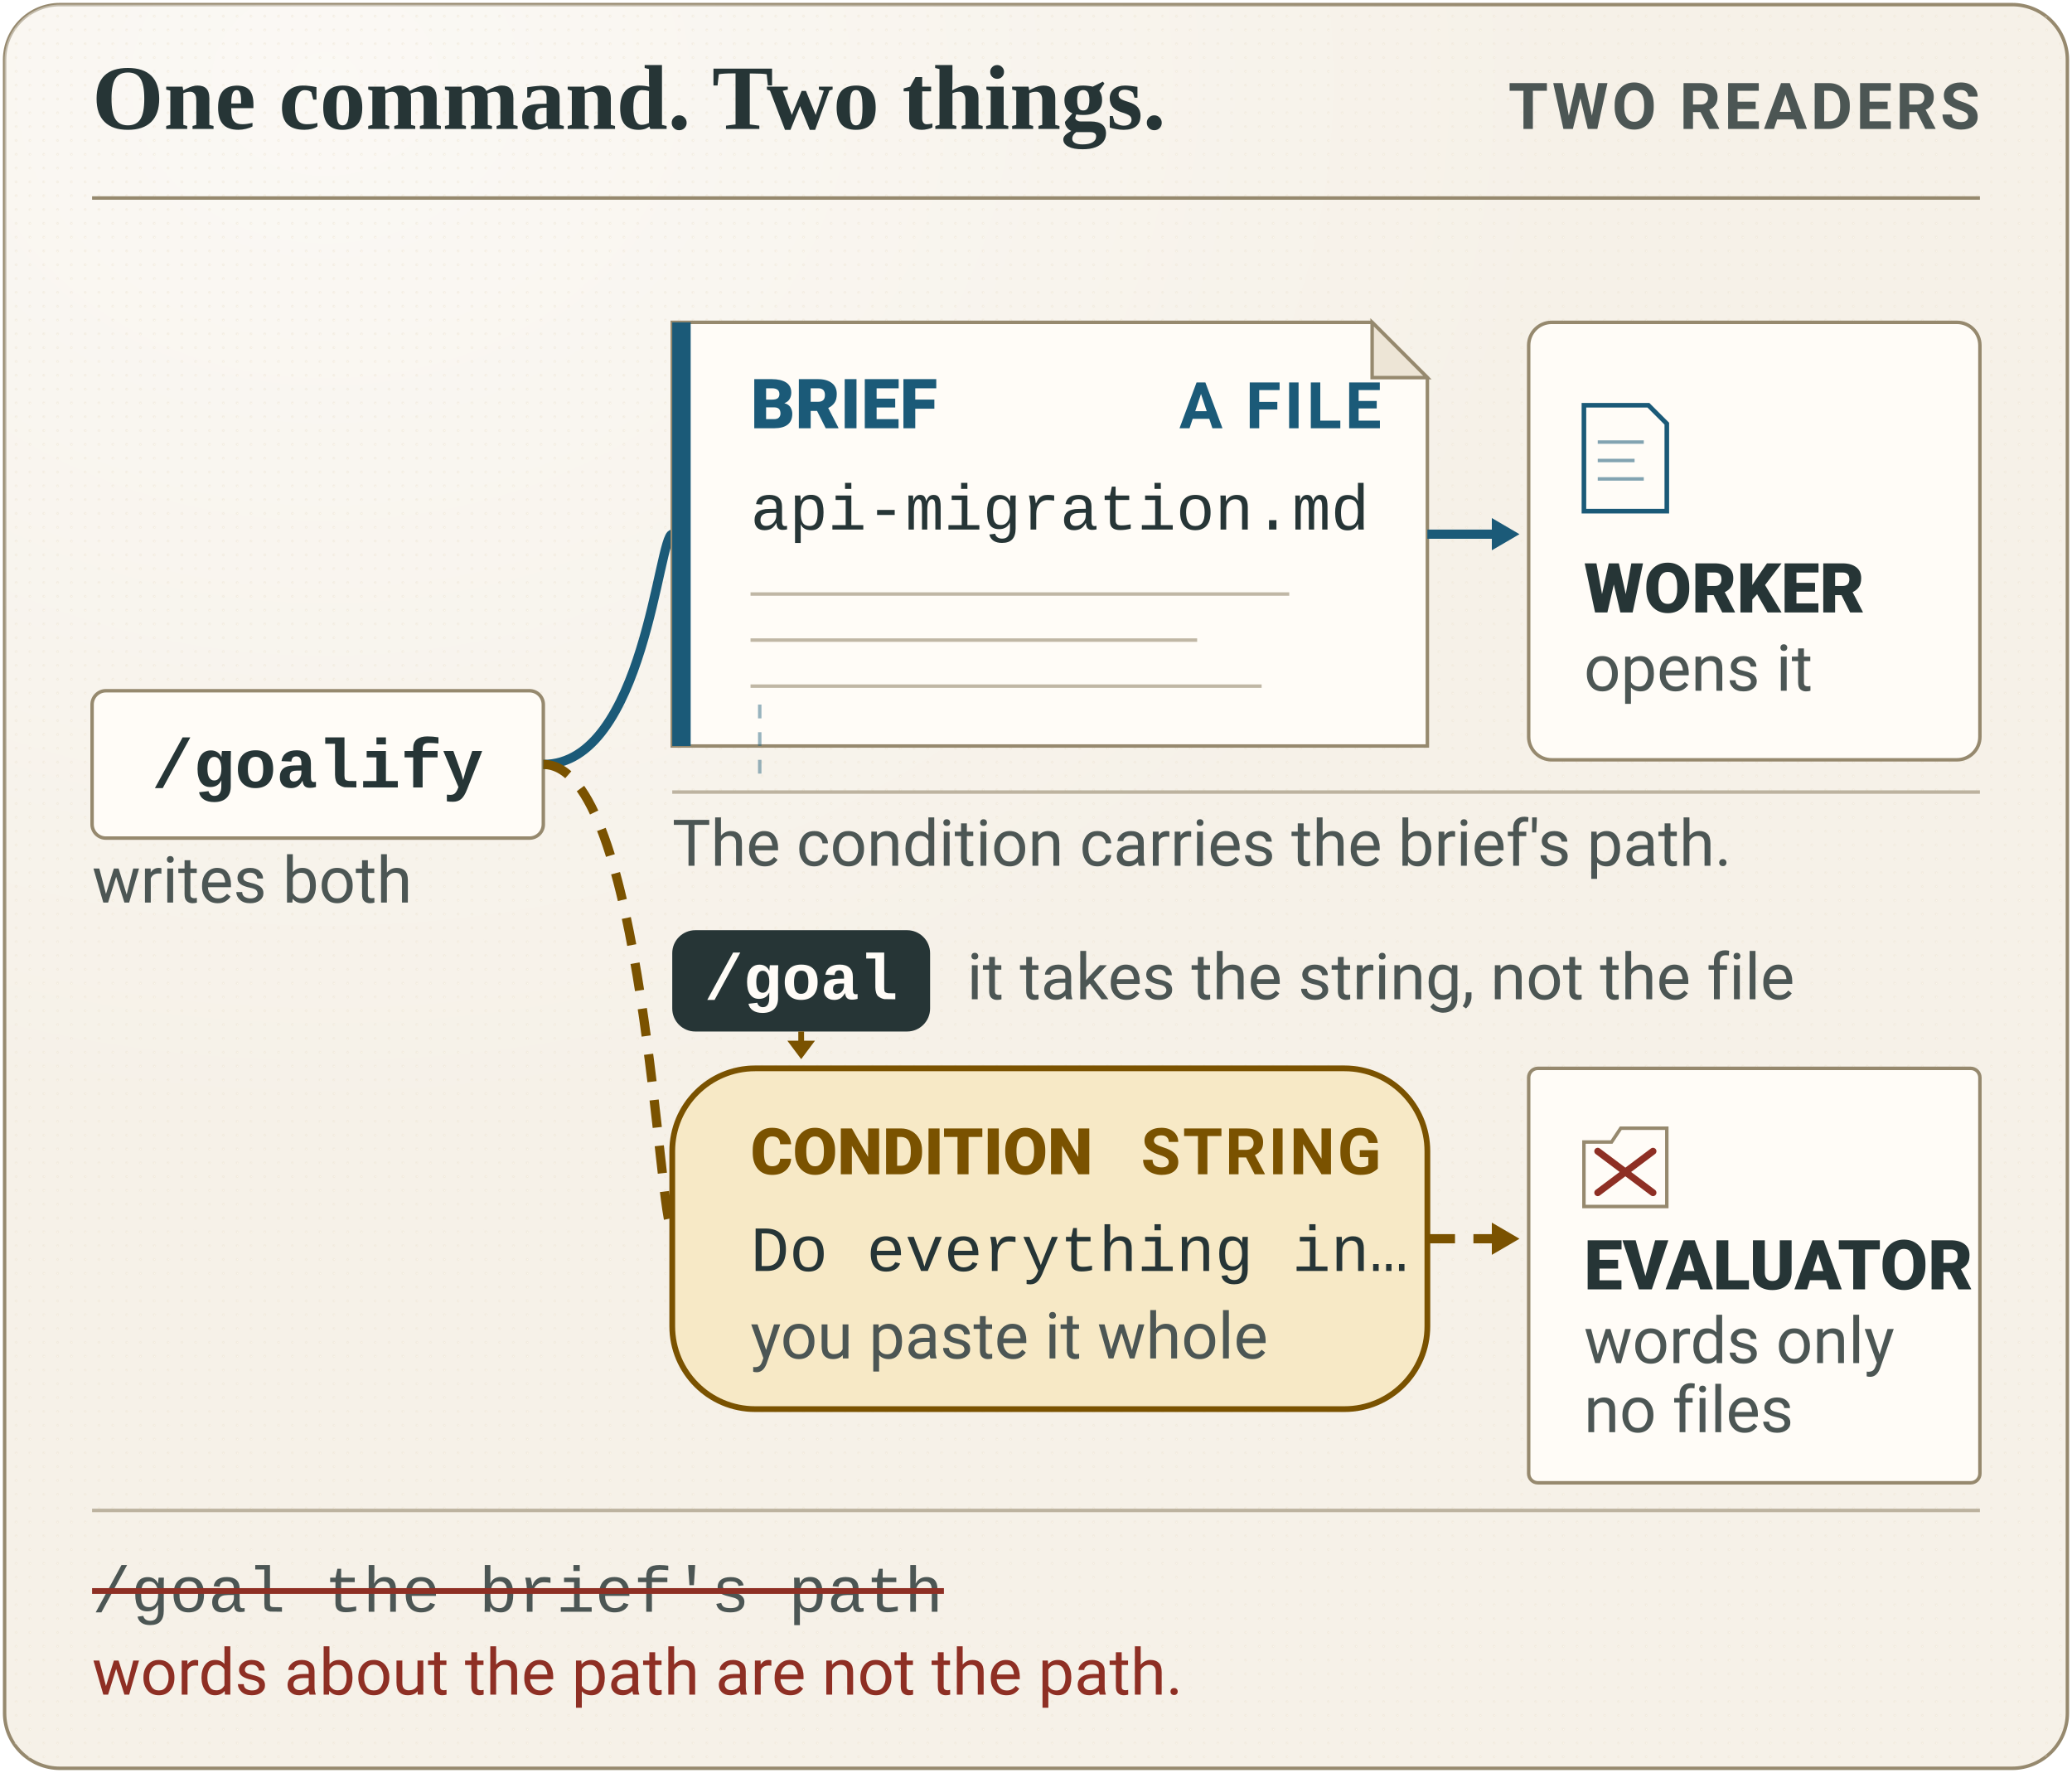
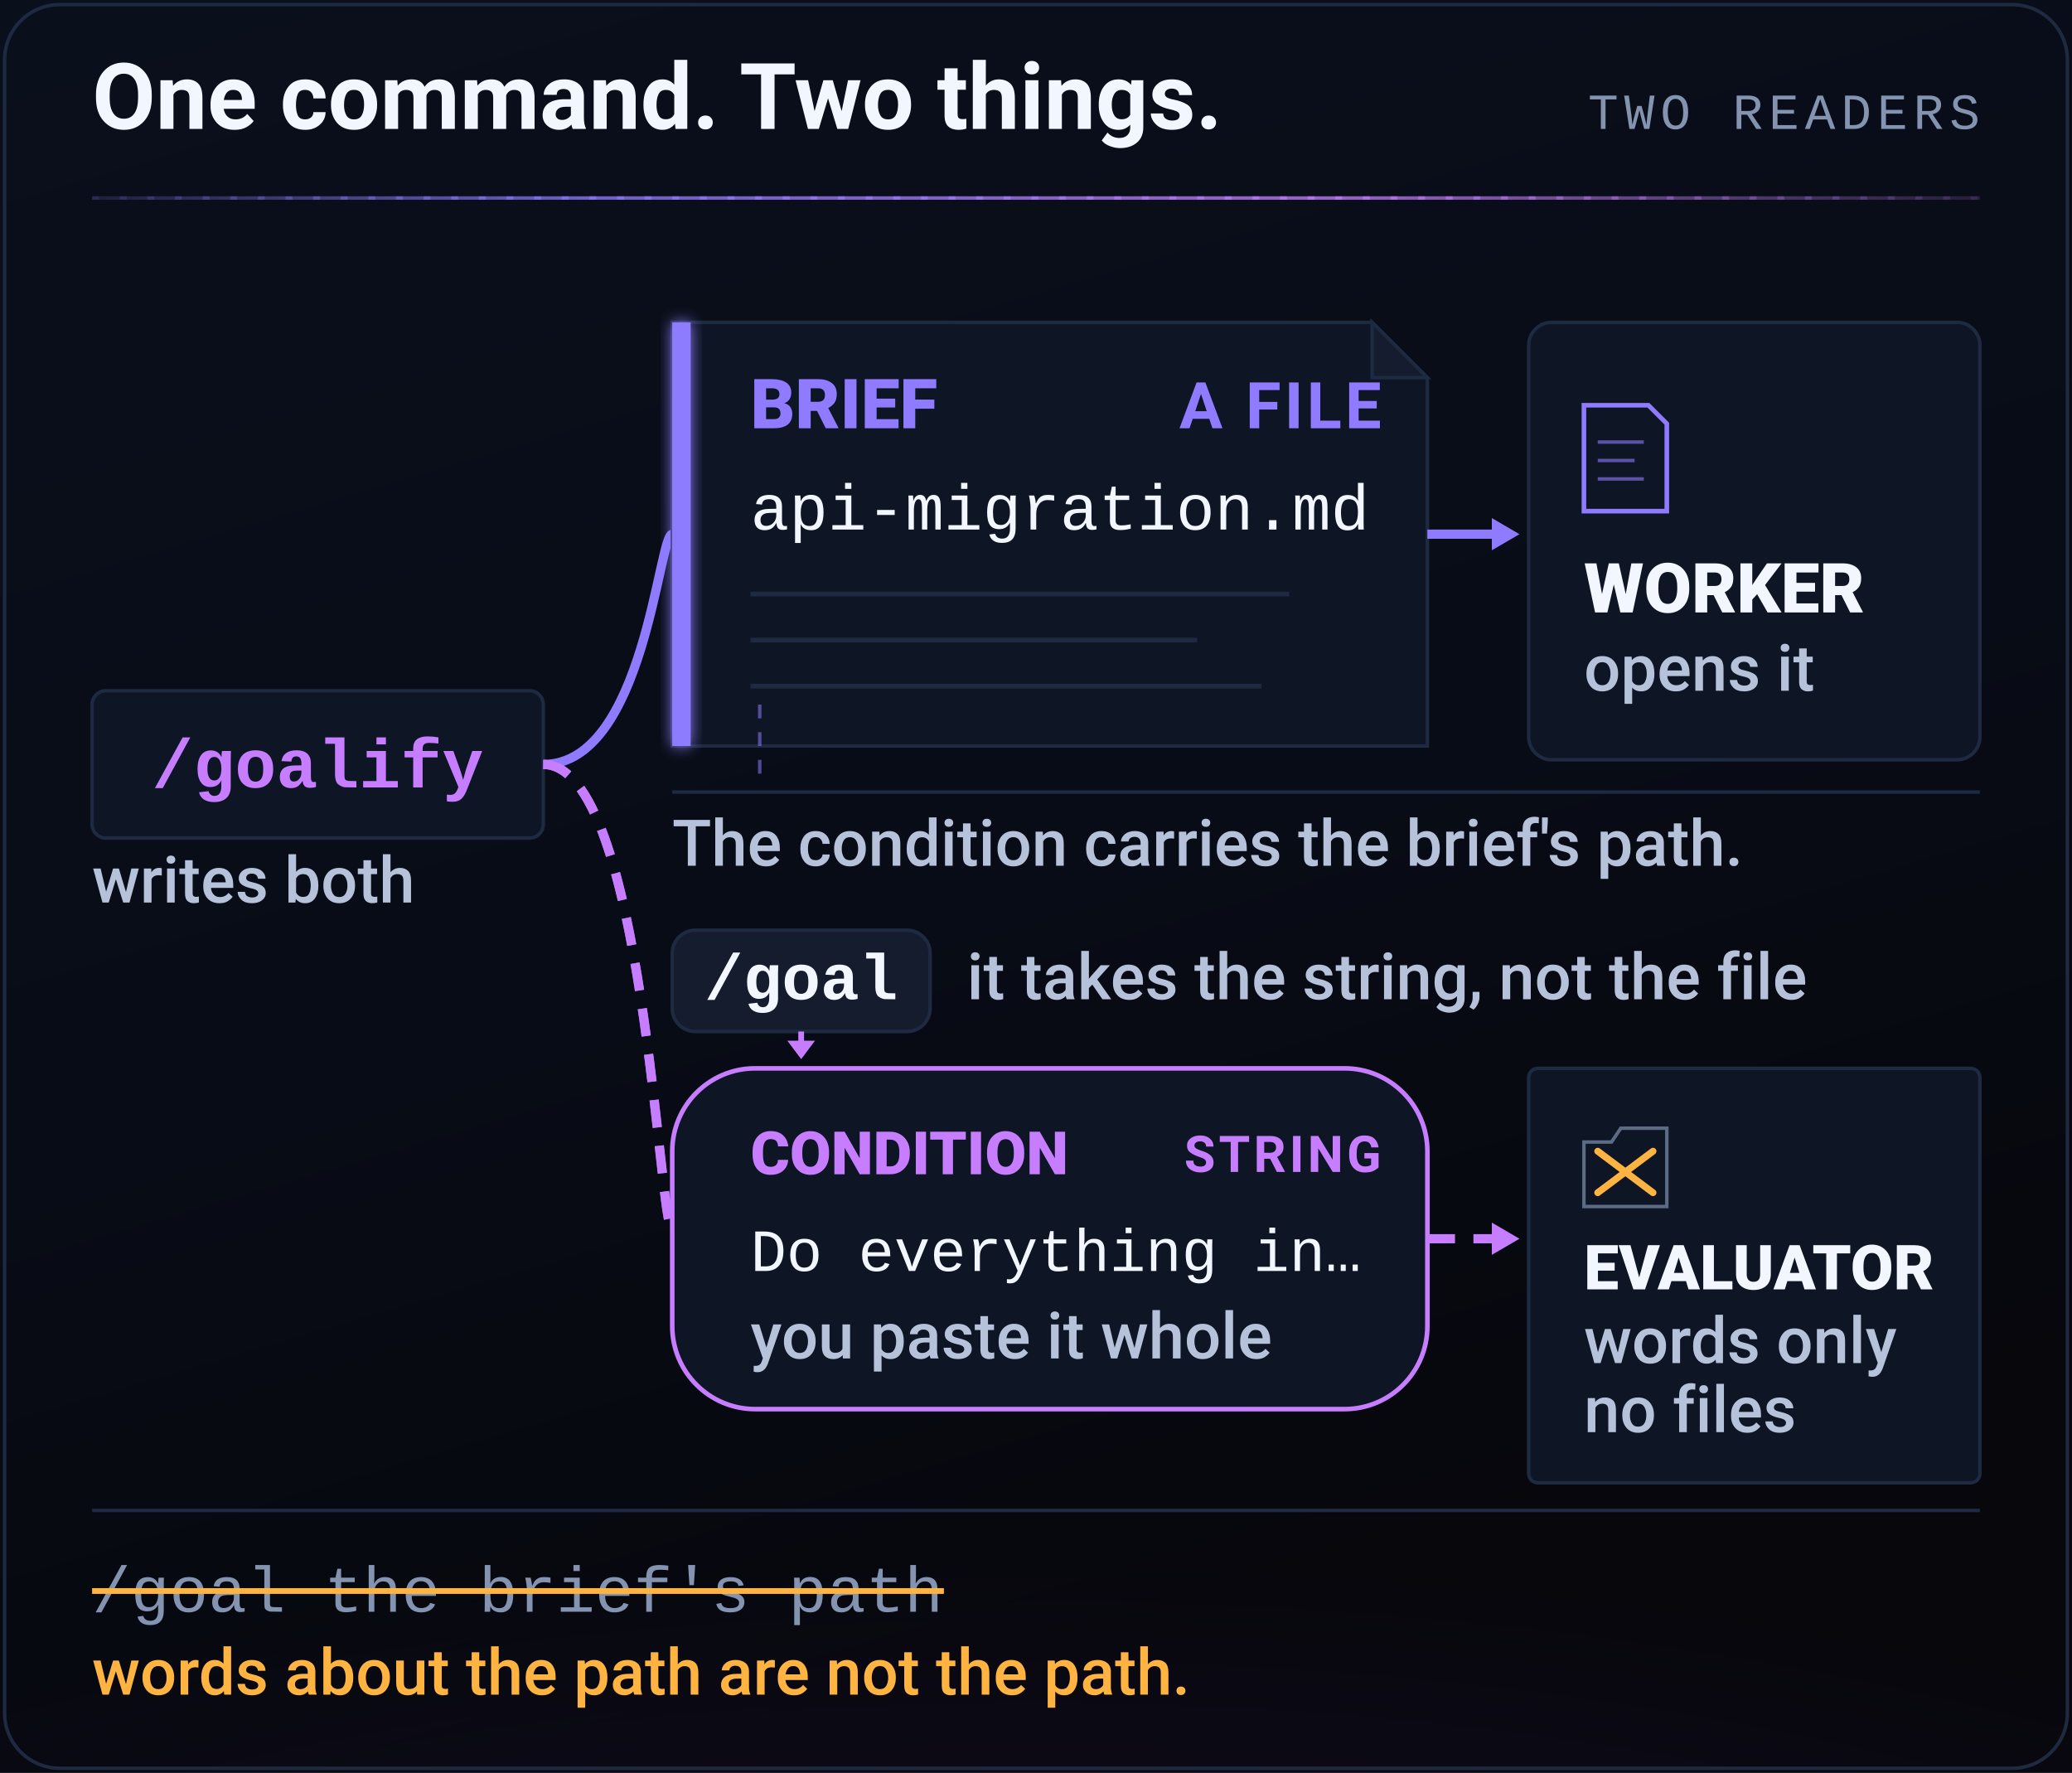
- <svg xmlns="http://www.w3.org/2000/svg" viewBox="0 0 900 770" role="img" aria-labelledby="ta-t ta-d">
+ <svg xmlns="http://www.w3.org/2000/svg" viewBox="0 0 900 770" fill="none" role="img" aria-label="goalify: one command writes two things, a brief the worker opens and a condition the evaluator reads.">
  <defs>
-     <radialGradient id="ta-wash" cx="0.16" cy="0.04" r="0.6">
-       <stop offset="0" stop-color="#FFFFFF" stop-opacity="0.55" />
-       <stop offset="1" stop-color="#FFFFFF" stop-opacity="0" />
+     <linearGradient id="g-bg" x1="0" y1="0" x2="0.35" y2="1">
+       <stop offset="0%" stop-color="#0A0F1C" />
+       <stop offset="60%" stop-color="#080C16" />
+       <stop offset="100%" stop-color="#07070C" />
+     </linearGradient>
+     <radialGradient id="g-bloom" cx="0.5" cy="1" r="0.72">
+       <stop offset="0%" stop-color="#C77DFF" stop-opacity="0.18" />
+       <stop offset="42%" stop-color="#7C3AED" stop-opacity="0.09" />
+       <stop offset="100%" stop-color="#7C3AED" stop-opacity="0" />
    </radialGradient>
-     <pattern id="ta-grain" width="6" height="6" patternUnits="userSpaceOnUse">
-       <circle cx="1" cy="1" r="0.6" fill="#EDE5D6" />
-     </pattern>
-     <clipPath id="ta-clip">
-       <rect x="2" y="2" width="896" height="766" rx="24" />
-     </clipPath>
+     <linearGradient id="g-rule" gradientUnits="userSpaceOnUse" x1="40" y1="86" x2="860" y2="86">
+       <stop offset="0%" stop-color="#8E7BFF" stop-opacity="0.15" />
+       <stop offset="26%" stop-color="#8E7BFF" stop-opacity="0.75" />
+       <stop offset="66%" stop-color="#C77DFF" stop-opacity="0.75" />
+       <stop offset="100%" stop-color="#C77DFF" stop-opacity="0.15" />
+     </linearGradient>
+     <filter id="g-glow-sm" x="-60%" y="-60%" width="220%" height="220%">
+       <feGaussianBlur stdDeviation="3.2" result="b" />
+       <feMerge>
+         <feMergeNode in="b" />
+         <feMergeNode in="SourceGraphic" />
+       </feMerge>
+     </filter>
  </defs>
  <style>
-     .serif{font-family:ui-serif,Georgia,"Times New Roman",serif}
-     .sans{font-family:system-ui,-apple-system,"Segoe UI",Roboto,Helvetica,Arial,sans-serif}
-     .mono{font-family:ui-monospace,SFMono-Regular,Menlo,Consolas,"Liberation Mono",monospace}
-     .breath{animation:wt-breath 8s ease-in-out infinite}
-     .settle{animation:wt-settle 6s ease-in-out infinite}
-     @keyframes wt-breath{0%,100%{opacity:1}50%{opacity:.94}}
-     @keyframes wt-settle{0%,100%{transform:translateY(0)}50%{transform:translateY(-2px)}}
-     @media (prefers-reduced-motion: reduce){
-       .breath,.settle,.tick,.focus{animation:none}
-       .breath,.settle,.tick{opacity:1;transform:none}
-       .focus{opacity:0}
+     .disp { font-family: system-ui, -apple-system, 'Segoe UI', Roboto, 'Helvetica Neue', Arial, sans-serif; }
+     .mono { font-family: ui-monospace, SFMono-Regular, 'SF Mono', Menlo, Consolas, 'Liberation Mono', monospace; }
+     .lbl  { font-size: 30px; font-weight: 800; }
+     .cap  { font-size: 28px; font-weight: 700; letter-spacing: 1.5px; }
+     .body { font-size: 28px; font-weight: 500; }
+ 
+     @keyframes g-breathe { 0%,100% { opacity: 0.55; } 50% { opacity: 0.95; } }
+     .bloom { animation: g-breathe 9s ease-in-out infinite; }
+ 
+     @keyframes g-flow { to { stroke-dashoffset: -240; } }
+     .flowline { animation: g-flow 14s linear infinite; }
+ 
+     @keyframes g-rise { from { opacity: 0; transform: translateY(6px); } to { opacity: 1; transform: translateY(0); } }
+     .row-1 { animation: g-rise 0.6s ease-out 0.3s both; }
+     .row-2 { animation: g-rise 0.6s ease-out 0.8s both; }
+     .row-3 { animation: g-rise 0.6s ease-out 1.3s both; }
+     .row-4 { animation: g-rise 0.6s ease-out 1.8s both; }
+ 
+     @keyframes g-pip { 0%,100% { opacity: 0.55; } 50% { opacity: 1; } }
+     .d1 { animation: g-pip 5s ease-in-out infinite 0s; }
+     .d2 { animation: g-pip 5s ease-in-out infinite 0.35s; }
+ 
+     @media (prefers-reduced-motion: reduce) {
+       * { animation: none !important; }
    }
  </style>
-   <rect x="2" y="2" width="896" height="766" rx="24" fill="#F6F1E8" stroke="#96896E" stroke-width="1.5" />
-   <g clip-path="url(#ta-clip)">
-     <rect x="2" y="2" width="896" height="766" fill="url(#ta-wash)" />
-     <rect x="2" y="2" width="896" height="766" fill="url(#ta-grain)" opacity="0.5" />
+   <rect width="900" height="770" fill="url(#g-bg)" />
+   <ellipse class="bloom" cx="450" cy="782" rx="600" ry="240" fill="url(#g-bloom)" />
+   <rect x="2" y="2" width="896" height="766" rx="24" fill="none" stroke="#1E2A42" stroke-width="1.5" />
+   <text class="disp" font-size="40" font-weight="700" x="40" y="56" fill="#F2F6FF">One command. Two things.</text>
+   <text class="mono" font-size="22" letter-spacing="2.5" x="860" y="56" text-anchor="end" fill="#8494B0">TWO READERS</text>
+   <line x1="40" y1="86" x2="860" y2="86" stroke="url(#g-rule)" stroke-width="1.5" />
+   <line class="flowline" x1="40" y1="86" x2="860" y2="86" stroke="url(#g-rule)" stroke-width="1.5" stroke-dasharray="3 9" opacity="0.8" />
+   <g class="row-1">
+     <rect x="40" y="300" width="196" height="64" rx="6" fill="#0E1524" stroke="#1E2A42" stroke-width="1.5" />
+     <text class="mono" font-size="30" font-weight="700" x="138" y="342" text-anchor="middle" fill="#C77DFF">/goalify</text>
+     <text class="disp body" x="40" y="392" fill="#B6C2DA">writes both</text>
+     <path d="M236 332 C 280 332, 286 232, 292 232" fill="none" stroke="#8E7BFF" stroke-width="4" />
+     <path d="M236 332 C 280 332, 286 534, 292 534" fill="none" stroke="#C77DFF" stroke-width="4" stroke-dasharray="12 8" />
+     <path class="flowline" d="M236 332 C 280 332, 286 534, 292 534" fill="none" stroke="#C77DFF" stroke-width="4" stroke-dasharray="12 8" opacity="0.8" />
  </g>
-   <text class="serif" font-size="40" font-weight="700" x="40" y="56" fill="#263536">One command. Two things.</text>
-   <text class="sans" font-size="28" font-weight="700" letter-spacing="1.5" x="860" y="56" text-anchor="end" fill="#4C5654">TWO READERS</text>
-   <line x1="40" y1="86" x2="860" y2="86" stroke="#96896E" stroke-width="1.5" />
-   <rect x="40" y="300" width="196" height="64" rx="6" fill="#FFFCF7" stroke="#96896E" stroke-width="1.5" />
-   <text class="mono" font-size="30" font-weight="700" x="138" y="342" text-anchor="middle" fill="#263536">/goalify</text>
-   <text class="sans" font-size="28" x="40" y="392" fill="#4C5654">writes both</text>
-   <path d="M236 332 C 280 332, 286 232, 292 232" fill="none" stroke="#1B5A78" stroke-width="4" />
-   <path d="M236 332 C 280 332, 286 534, 292 534" fill="none" stroke="#7A5200" stroke-width="4" stroke-dasharray="12 8" />
-   <g class="breath">
-     <path d="M292 140 H596 L620 164 V324 H292 Z" fill="#FFFCF7" stroke="#96896E" stroke-width="1.5" />
-     <path d="M596 140 L620 164 H596 Z" fill="#EDE5D6" stroke="#96896E" stroke-width="1.5" />
-     <rect x="292" y="140" width="8" height="184" fill="#1B5A78" />
-     <text class="sans" font-size="30" font-weight="800" x="326" y="186" fill="#1B5A78">BRIEF</text>
-     <text class="sans" font-size="28" font-weight="700" letter-spacing="1.5" x="600" y="186" text-anchor="end" fill="#1B5A78">A FILE</text>
-     <text class="mono" font-size="28" x="326" y="230" fill="#263536">api-migration.md</text>
-     <line x1="326" y1="258" x2="560" y2="258" stroke="#96896E" stroke-width="1.5" opacity="0.6" />
-     <line x1="326" y1="278" x2="520" y2="278" stroke="#96896E" stroke-width="1.5" opacity="0.6" />
-     <line x1="326" y1="298" x2="548" y2="298" stroke="#96896E" stroke-width="1.5" opacity="0.6" />
+   <g class="row-2">
+     <path d="M292 140 H596 L620 164 V324 H292 Z" fill="#0E1524" stroke="#1E2A42" stroke-width="1.5" />
+     <path d="M596 140 L620 164 H596 Z" fill="#141C2E" stroke="#1E2A42" stroke-width="1.5" />
+     <rect class="d1" x="292" y="140" width="8" height="184" fill="#8E7BFF" filter="url(#g-glow-sm)" />
+     <text class="disp lbl" x="326" y="186" fill="#8E7BFF">BRIEF</text>
+     <text class="disp cap" x="600" y="186" text-anchor="end" fill="#8E7BFF">A FILE</text>
+     <text class="mono" font-size="28" x="326" y="230" fill="#F2F6FF">api-migration.md</text>
+     <line x1="326" y1="258" x2="560" y2="258" stroke="#1E2A42" stroke-width="2" />
+     <line x1="326" y1="278" x2="520" y2="278" stroke="#1E2A42" stroke-width="2" />
+     <line x1="326" y1="298" x2="548" y2="298" stroke="#1E2A42" stroke-width="2" />
+     <line x1="620" y1="232" x2="648" y2="232" stroke="#8E7BFF" stroke-width="4" />
+     <path d="M648 225 L660 232 L648 239 Z" fill="#8E7BFF" />
+     <rect x="664" y="140" width="196" height="190" rx="10" fill="#0E1524" stroke="#1E2A42" stroke-width="1.5" />
+     <path d="M688 176 H716 L724 184 V222 H688 Z" fill="none" stroke="#8E7BFF" stroke-width="2" />
+     <path d="M694 192 H714 M694 200 H710 M694 208 H714" stroke="#8E7BFF" stroke-width="1.5" opacity="0.6" />
+     <text class="disp lbl" x="688" y="266" fill="#F2F6FF">WORKER</text>
+     <text class="disp body" x="688" y="300" fill="#B6C2DA">opens it</text>
  </g>
-   <line x1="620" y1="232" x2="648" y2="232" stroke="#1B5A78" stroke-width="4" />
-   <path d="M648 225 L660 232 L648 239 Z" fill="#1B5A78" />
-   <rect x="664" y="140" width="196" height="190" rx="10" fill="#FFFCF7" stroke="#96896E" stroke-width="1.5" />
-   <path d="M688 176 H716 L724 184 V222 H688 Z" fill="none" stroke="#1B5A78" stroke-width="2" />
-   <path d="M694 192 H714 M694 200 H710 M694 208 H714" stroke="#1B5A78" stroke-width="1.5" opacity="0.55" />
-   <text class="sans" font-size="30" font-weight="800" x="688" y="266" fill="#263536">WORKER</text>
-   <text class="sans" font-size="28" x="688" y="300" fill="#4C5654">opens it</text>
-   <line x1="292" y1="344" x2="860" y2="344" stroke="#96896E" stroke-width="1.5" opacity="0.6" />
-   <line x1="330" y1="306" x2="330" y2="340" stroke="#1B5A78" stroke-width="1.5" stroke-dasharray="6 6" opacity="0.45" />
-   <text class="sans" font-size="28" x="292" y="376" fill="#4C5654">The condition carries the brief's path.</text>
-   <rect x="292" y="404" width="112" height="44" rx="10" fill="#263536" />
-   <text class="mono" font-size="28" font-weight="700" x="348" y="434" text-anchor="middle" fill="#FFFCF7">/goal</text>
-   <text class="sans" font-size="28" x="420" y="434" fill="#4C5654">it takes the string, not the file</text>
-   <line x1="348" y1="448" x2="348" y2="454" stroke="#7A5200" stroke-width="2.5" />
-   <path d="M342 452 L348 460 L354 452 Z" fill="#7A5200" />
-   <g class="settle">
-     <rect x="292" y="464" width="328" height="148" rx="36" fill="#F7E9C6" stroke="#7A5200" stroke-width="2.5" />
-     <text class="sans" font-size="28" font-weight="800" x="326" y="510" fill="#7A5200">CONDITION</text>
-     <text class="sans" font-size="28" font-weight="700" letter-spacing="1" x="600" y="510" text-anchor="end" fill="#7A5200">STRING</text>
-     <text class="mono" font-size="28" x="326" y="552" fill="#263536">Do everything in…</text>
-     <text class="sans" font-size="28" x="326" y="590" fill="#4C5654">you paste it whole</text>
+   <line x1="292" y1="344" x2="860" y2="344" stroke="#1E2A42" stroke-width="1.5" />
+   <line x1="330" y1="306" x2="330" y2="340" stroke="#8E7BFF" stroke-width="1.5" stroke-dasharray="6 6" opacity="0.55" />
+   <text class="disp body" x="292" y="376" fill="#B6C2DA">The condition carries the brief's path.</text>
+   <g class="row-3">
+     <rect x="292" y="404" width="112" height="44" rx="10" fill="#141C2E" stroke="#1E2A42" stroke-width="1.5" />
+     <text class="mono" font-size="28" font-weight="700" x="348" y="434" text-anchor="middle" fill="#F2F6FF">/goal</text>
+     <text class="disp body" x="420" y="434" fill="#B6C2DA">it takes the string, not the file</text>
+     <line x1="348" y1="448" x2="348" y2="454" stroke="#C77DFF" stroke-width="2.5" />
+     <path d="M342 452 L348 460 L354 452 Z" fill="#C77DFF" />
+     <rect x="292" y="464" width="328" height="148" rx="36" fill="#0E1524" stroke="#C77DFF" stroke-width="2" />
+     <text class="disp" font-size="26" font-weight="800" x="326" y="510" fill="#C77DFF">CONDITION</text>
+     <text class="disp" font-size="22" font-weight="700" letter-spacing="1.5" x="600" y="509" text-anchor="end" fill="#C77DFF">STRING</text>
+     <text class="mono" font-size="26" x="326" y="552" fill="#F2F6FF">Do everything in…</text>
+     <text class="disp body" x="326" y="590" fill="#B6C2DA">you paste it whole</text>
+     <line x1="620" y1="538" x2="648" y2="538" stroke="#C77DFF" stroke-width="4" stroke-dasharray="12 8" />
+     <path d="M648 531 L660 538 L648 545 Z" fill="#C77DFF" />
+     <rect x="664" y="464" width="196" height="180" rx="4" fill="#0E1524" stroke="#1E2A42" stroke-width="1.5" />
+     <path d="M688 496 H700 L704 490 H724 V524 H688 Z" fill="none" stroke="#5C6A85" stroke-width="1.5" />
+     <path d="M694 500 L718 518 M718 500 L694 518" stroke="#FFB341" stroke-width="3" stroke-linecap="round" />
+     <text class="disp" font-size="27" font-weight="800" x="688" y="560" fill="#F2F6FF">EVALUATOR</text>
+     <text class="disp body" x="688" y="592" fill="#B6C2DA">words only</text>
+     <text class="disp body" x="688" y="622" fill="#B6C2DA">no files</text>
  </g>
-   <line x1="620" y1="538" x2="648" y2="538" stroke="#7A5200" stroke-width="4" stroke-dasharray="12 8" />
-   <path d="M648 531 L660 538 L648 545 Z" fill="#7A5200" />
-   <rect x="664" y="464" width="196" height="180" rx="4" fill="#FFFCF7" stroke="#96896E" stroke-width="1.5" />
-   <path d="M688 496 H700 L704 490 H724 V524 H688 Z" fill="none" stroke="#96896E" stroke-width="1.5" />
-   <path d="M694 500 L718 518 M718 500 L694 518" stroke="#8E2F24" stroke-width="3" stroke-linecap="round" />
-   <text class="sans" font-size="30" font-weight="800" x="688" y="560" fill="#263536">EVALUATOR</text>
-   <text class="sans" font-size="28" x="688" y="592" fill="#4C5654">words only</text>
-   <text class="sans" font-size="28" x="688" y="622" fill="#4C5654">no files</text>
-   <line x1="40" y1="656" x2="860" y2="656" stroke="#96896E" stroke-width="1.5" opacity="0.6" />
-   <g data-antipattern="v1">
-     <text class="mono" font-size="28" x="40" y="700" fill="#4C5654">/goal the brief's path</text>
-     <line x1="40" y1="691" x2="410" y2="691" stroke="#8E2F24" stroke-width="2.5" />
-     <text class="sans" font-size="28" x="40" y="736" fill="#8E2F24">words about the path are not the path.</text>
+   <g class="row-4">
+     <line x1="40" y1="656" x2="860" y2="656" stroke="#1E2A42" stroke-width="1.5" />
+     <g data-antipattern="v1">
+       <text class="mono" font-size="28" x="40" y="700" fill="#8494B0">/goal the brief's path</text>
+       <line x1="40" y1="691" x2="410" y2="691" stroke="#FFB341" stroke-width="2.5" />
+       <text class="disp body" x="40" y="736" fill="#FFB341">words about the path are not the path.</text>
+     </g>
  </g>
</svg>
